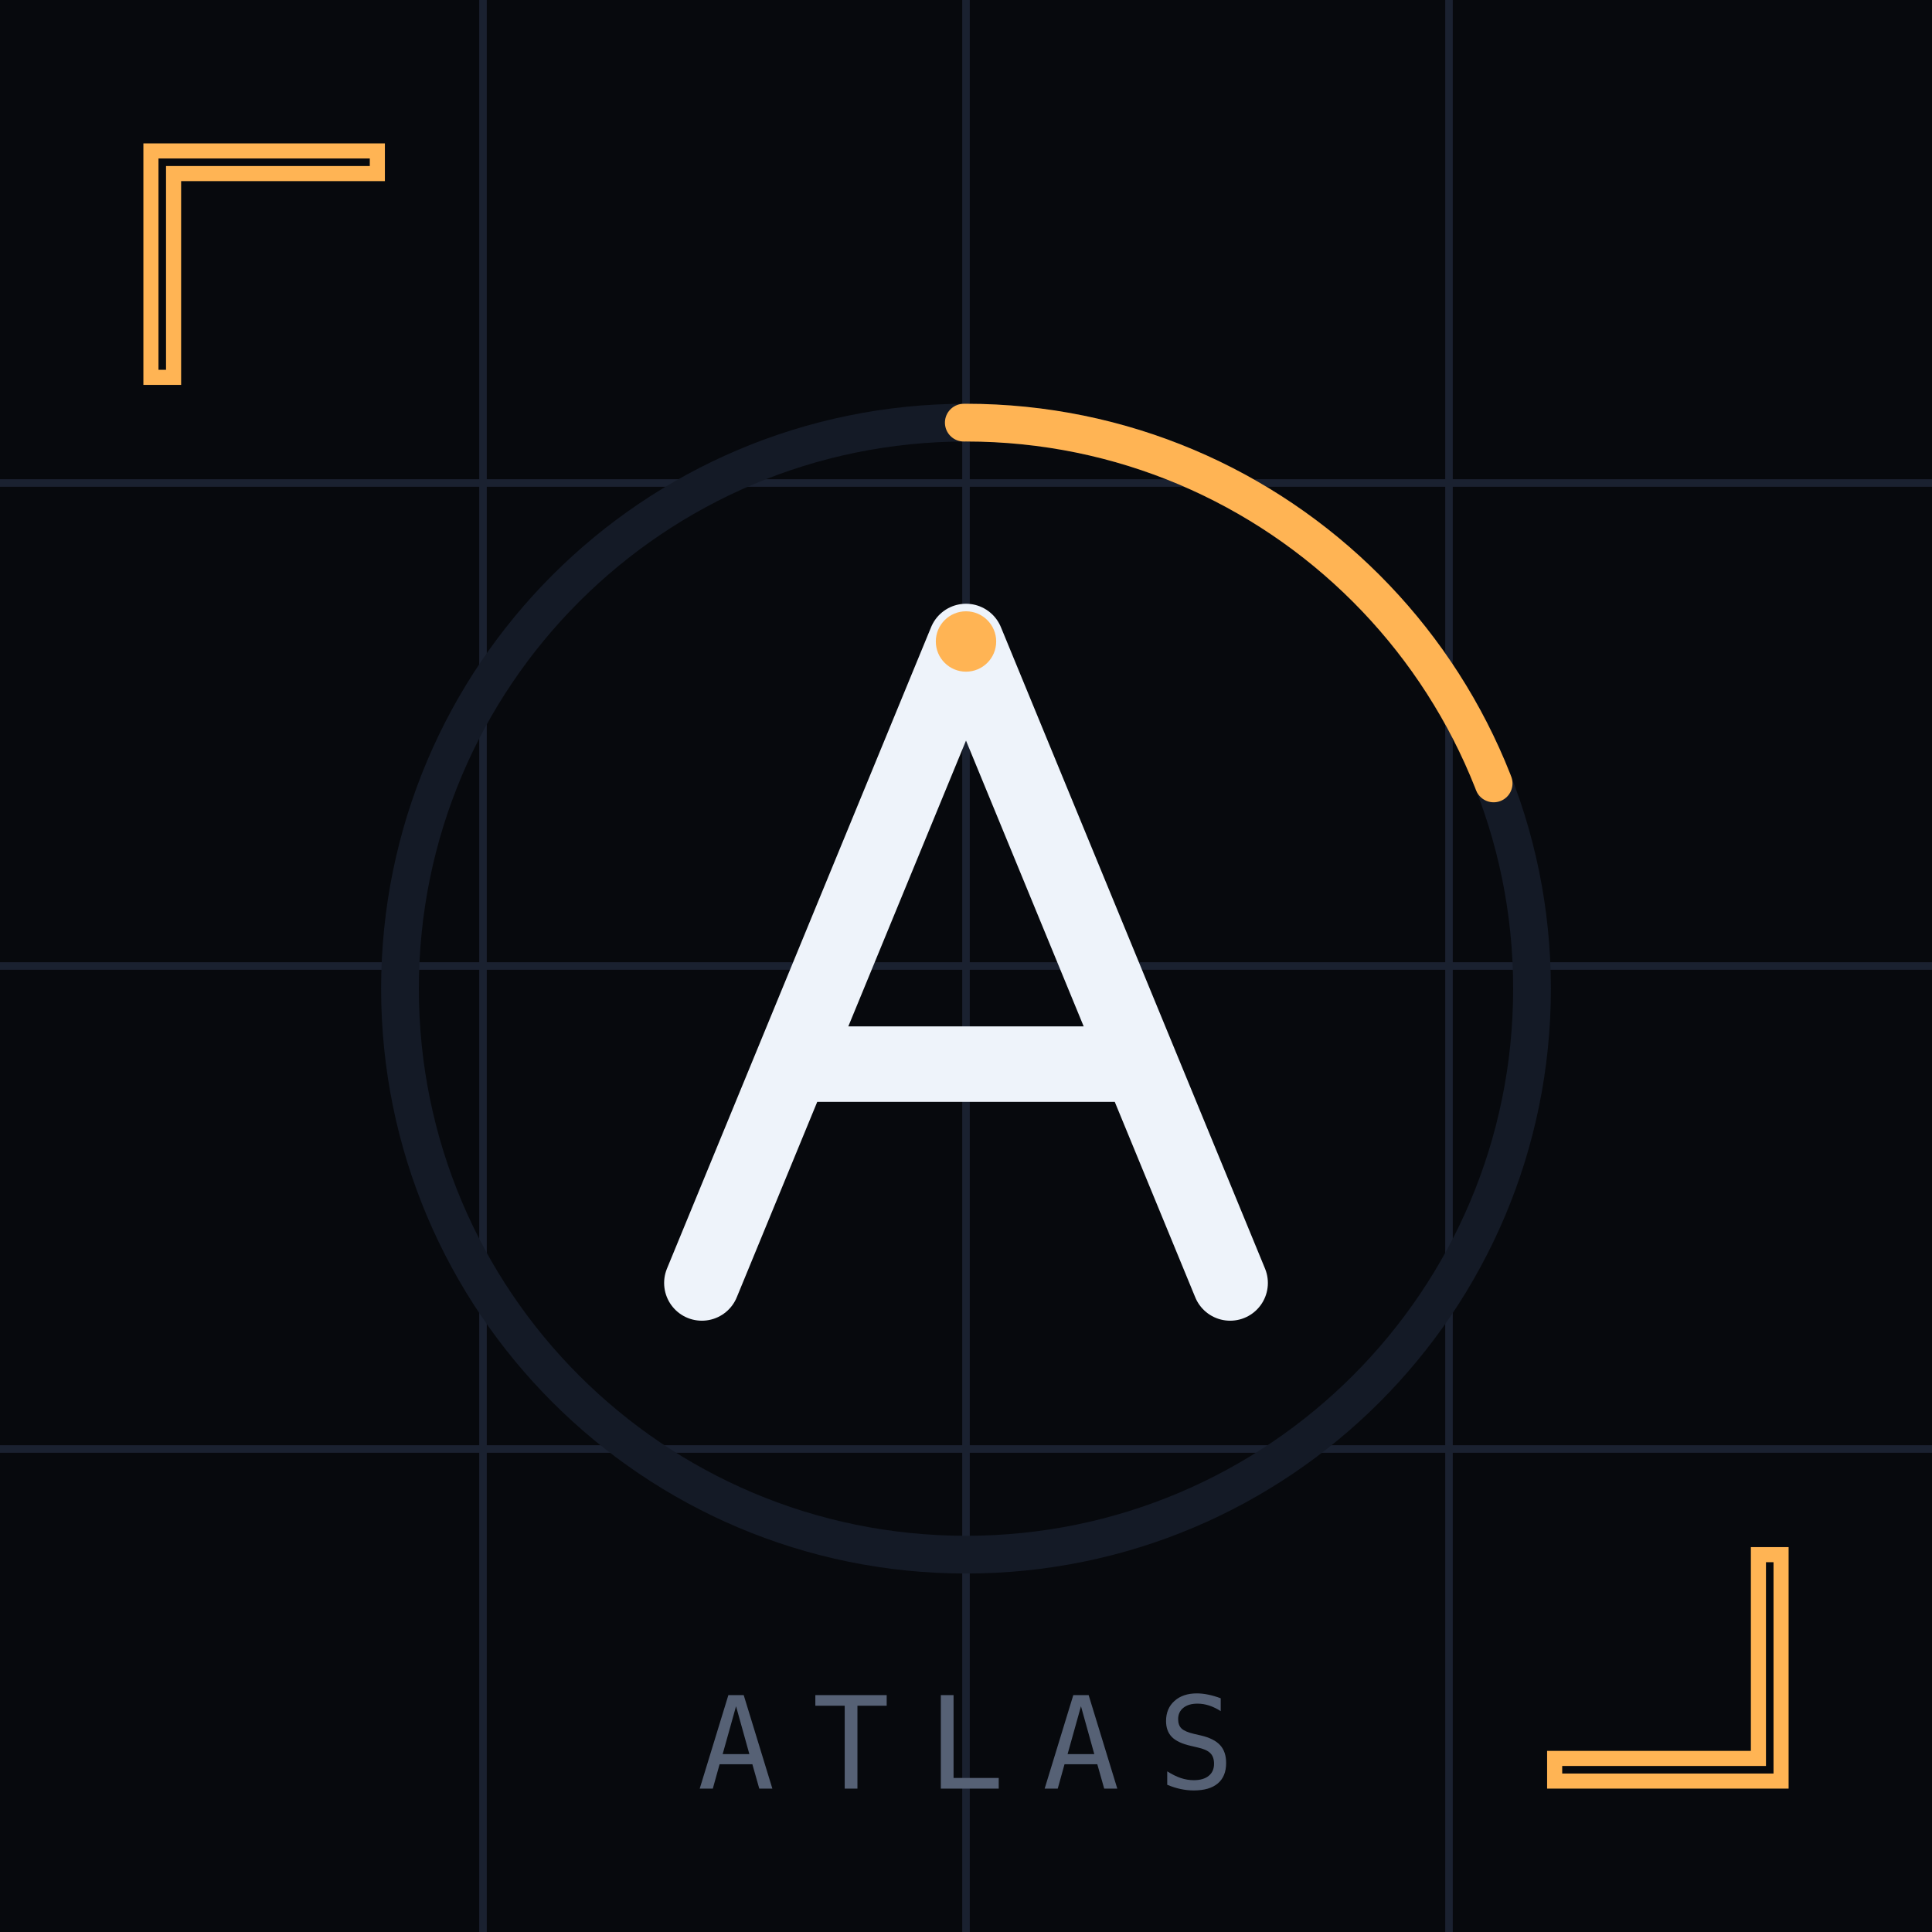
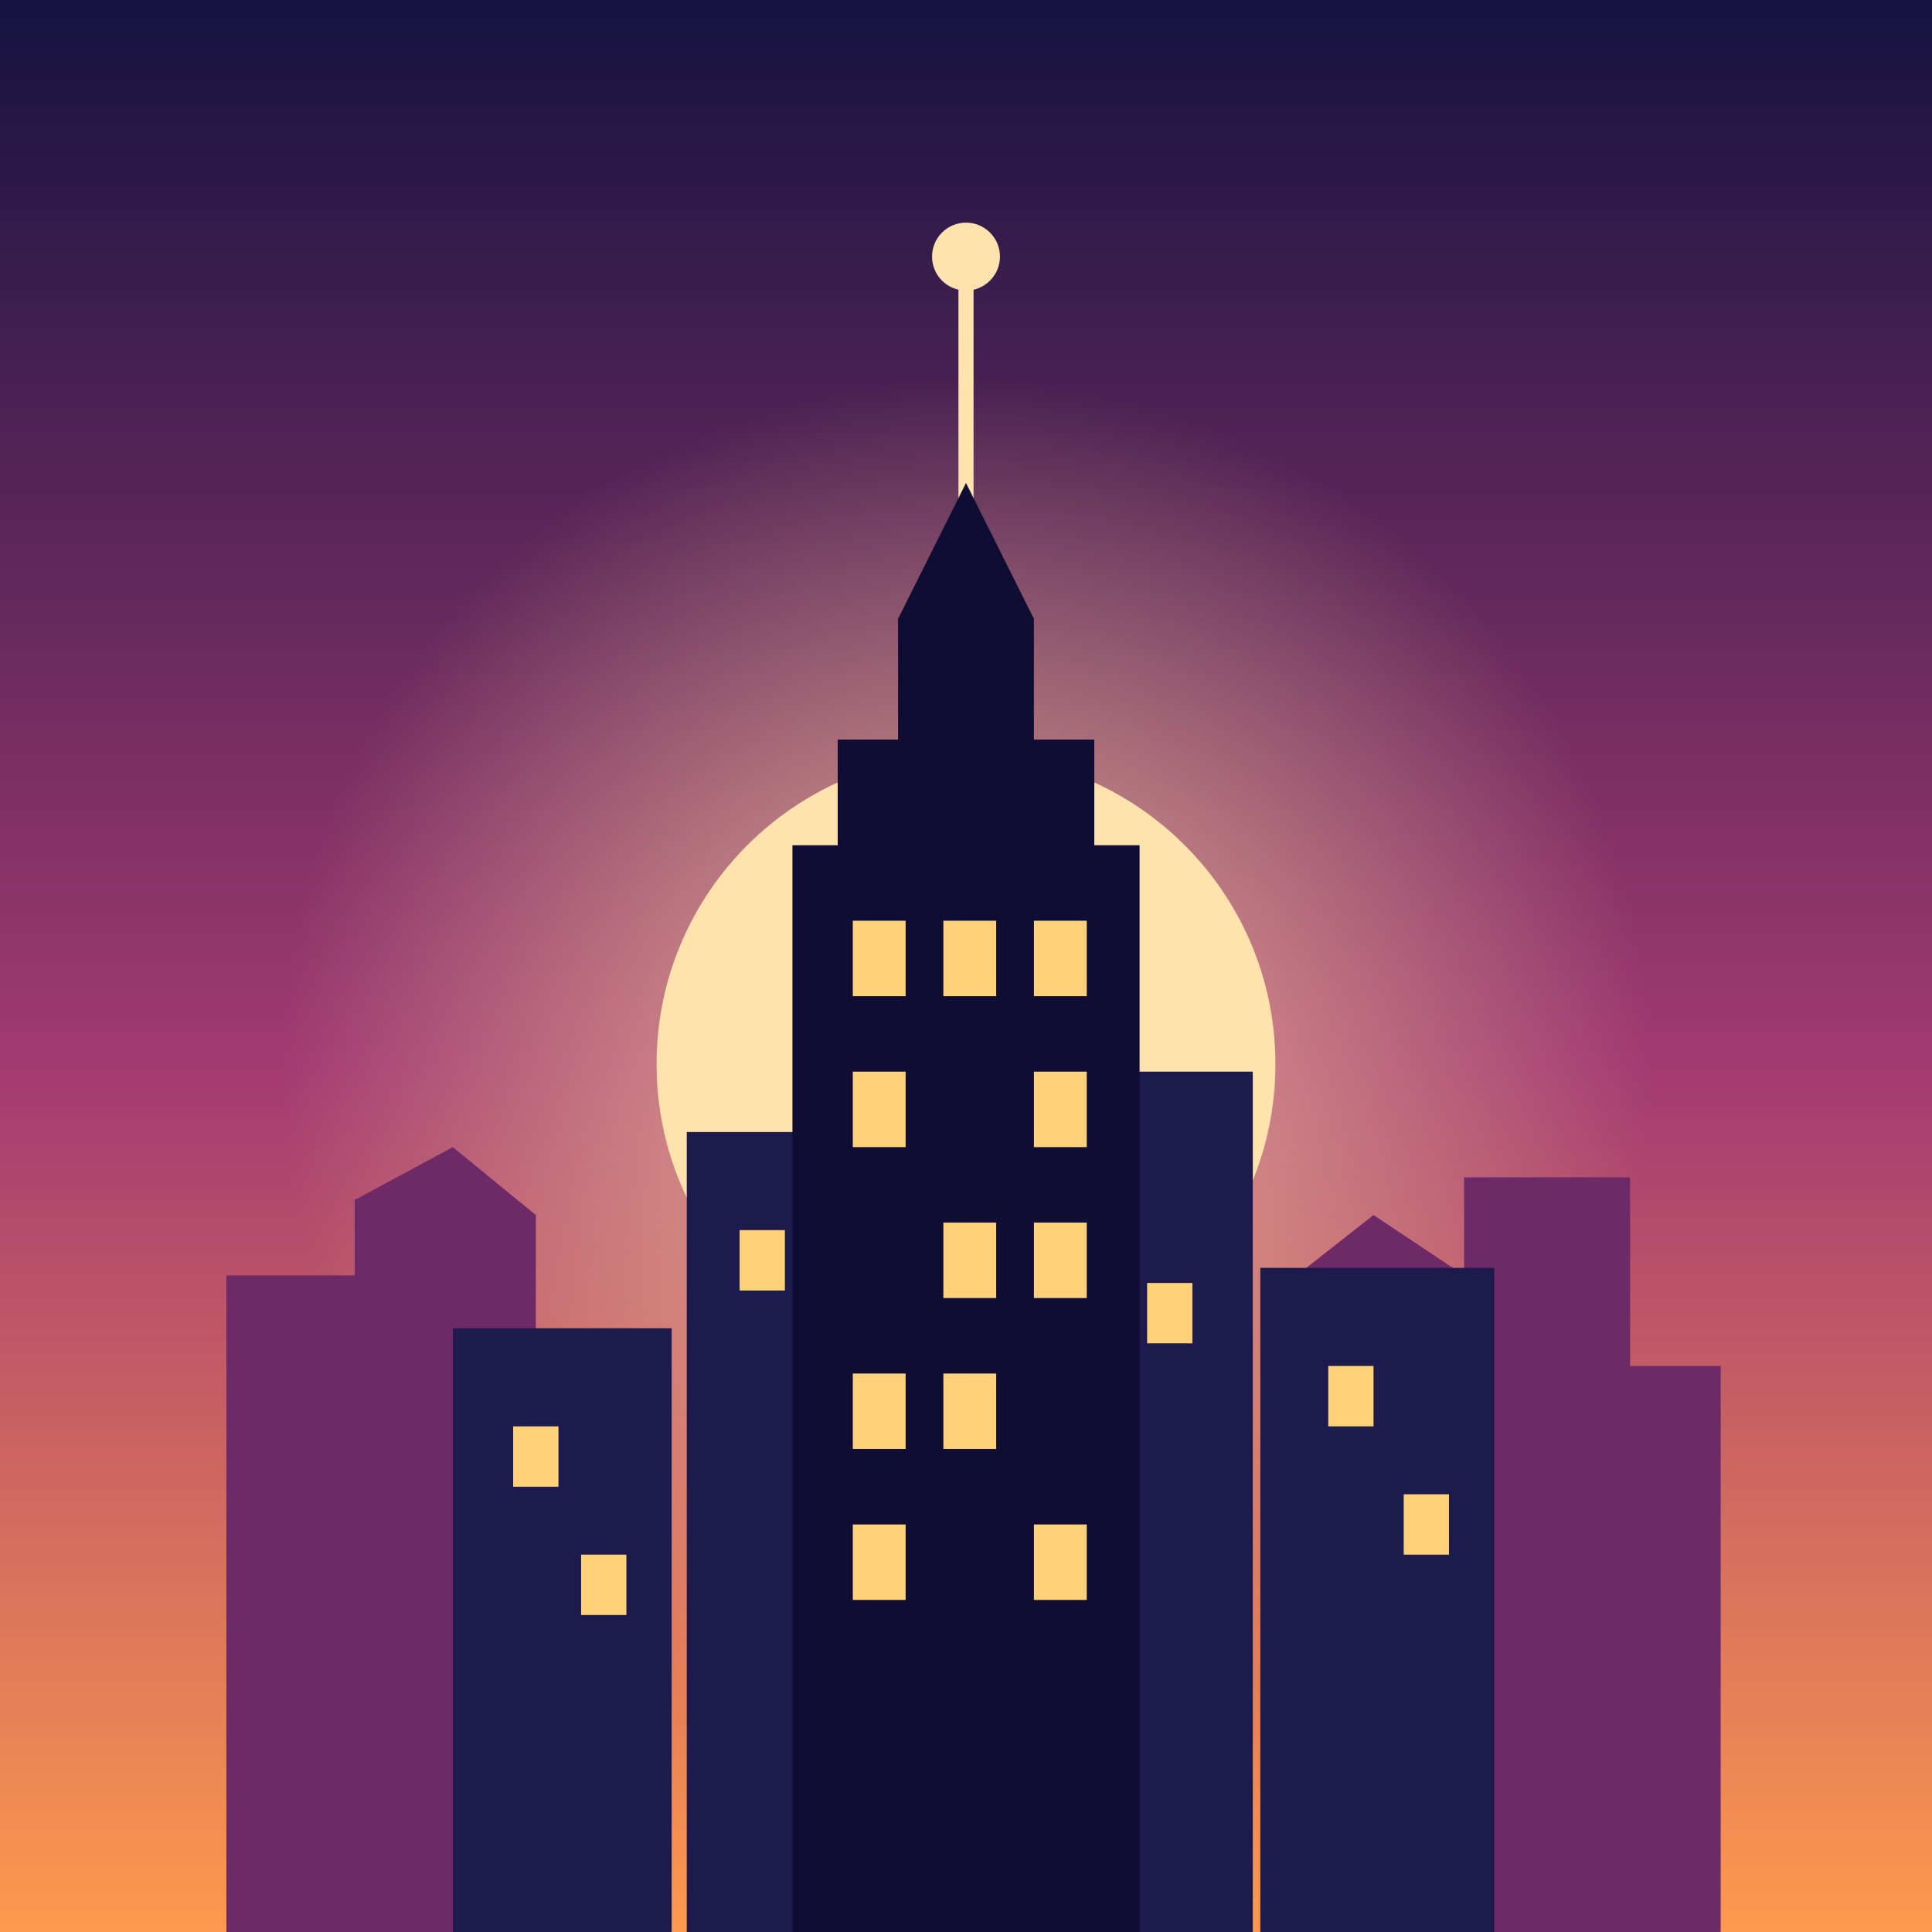
<svg xmlns="http://www.w3.org/2000/svg" viewBox="0 0 512 512">
-   <rect width="512" height="512" fill="#07090d" />
-   <g fill="none" stroke="#1a2130" stroke-width="2">
-     <path d="M0 128h512M0 256h512M0 384h512M128 0v512M256 0v512M384 0v512" />
+   <defs>
+     <linearGradient id="s" x1="0" y1="0" x2="0" y2="1">
+       <stop offset="0" stop-color="#14123f" />
+       <stop offset=".55" stop-color="#a23a72" />
+       <stop offset="1" stop-color="#ff9a4d" />
+     </linearGradient>
+     <radialGradient id="g" cx=".5" cy=".5" r=".5">
+       <stop offset="0" stop-color="#ffd9a0" stop-opacity=".75" />
+       <stop offset="1" stop-color="#ffd9a0" stop-opacity="0" />
+     </radialGradient>
+   </defs>
+   <rect width="512" height="512" fill="url(#s)" />
+   <circle cx="256" cy="282" r="182" fill="url(#g)" />
+   <circle cx="256" cy="282" r="82" fill="#ffe2ad" />
+   <path d="M60 512V338h34v-20l26-14 22 18v40h34v150zM336 512V344l28-22 24 16v-26h44v50h24v150z" fill="#6d2a66" />
+   <g fill="#1d1a4d">
+     <rect x="120" y="352" width="58" height="160" />
+     <rect x="334" y="336" width="62" height="176" />
+     <rect x="182" y="300" width="42" height="212" />
+     <rect x="290" y="284" width="42" height="228" />
  </g>
-   <g stroke="#ffb454" stroke-width="4" fill="none">
-     <path d="M40 40h60v6H46v54h-6z" />
-     <path d="M472 472h-60v-6h54v-54h6z" />
-     <path d="M472 40h-60v6h54v54h6z" opacity="0" />
+   <path d="M254 70h4v66h-4z" fill="#ffe2ad" />
+   <path d="M238 196v-32l18-36 18 36v32h16v28h12v288h-92V224h12v-28z" fill="#0f0d33" />
+   <circle cx="256" cy="68" r="9" fill="#ffe2ad" />
+   <g fill="#ffd27a">
+     <rect x="226" y="244" width="14" height="20" />
+     <rect x="250" y="244" width="14" height="20" />
+     <rect x="274" y="244" width="14" height="20" />
+     <rect x="226" y="284" width="14" height="20" />
+     <rect x="274" y="284" width="14" height="20" />
+     <rect x="250" y="324" width="14" height="20" />
+     <rect x="274" y="324" width="14" height="20" />
+     <rect x="226" y="364" width="14" height="20" />
+     <rect x="250" y="364" width="14" height="20" />
+     <rect x="226" y="404" width="14" height="20" />
+     <rect x="274" y="404" width="14" height="20" />
+     <rect x="136" y="378" width="12" height="16" />
+     <rect x="154" y="412" width="12" height="16" />
+     <rect x="352" y="362" width="12" height="16" />
+     <rect x="372" y="396" width="12" height="16" />
+     <rect x="196" y="326" width="12" height="16" />
+     <rect x="304" y="340" width="12" height="16" />
  </g>
-   <g transform="translate(256 262)">
-     <circle r="150" fill="none" stroke="#141a26" stroke-width="10" />
-     <circle r="150" fill="none" stroke="#ffb454" stroke-width="10" stroke-dasharray="180 762" stroke-linecap="round" transform="rotate(-90)" />
-     <path d="M-70 78 L0 -92 L70 78 M-40 20 L40 20" fill="none" stroke="#eef3fa" stroke-width="20" stroke-linejoin="round" stroke-linecap="round" />
-     <circle r="8" cy="-92" fill="#ffb454" />
-   </g>
-   <text x="256" y="474" font-family="ui-monospace,monospace" font-size="34" letter-spacing="10" fill="#566175" text-anchor="middle">ATLAS</text>
</svg>
